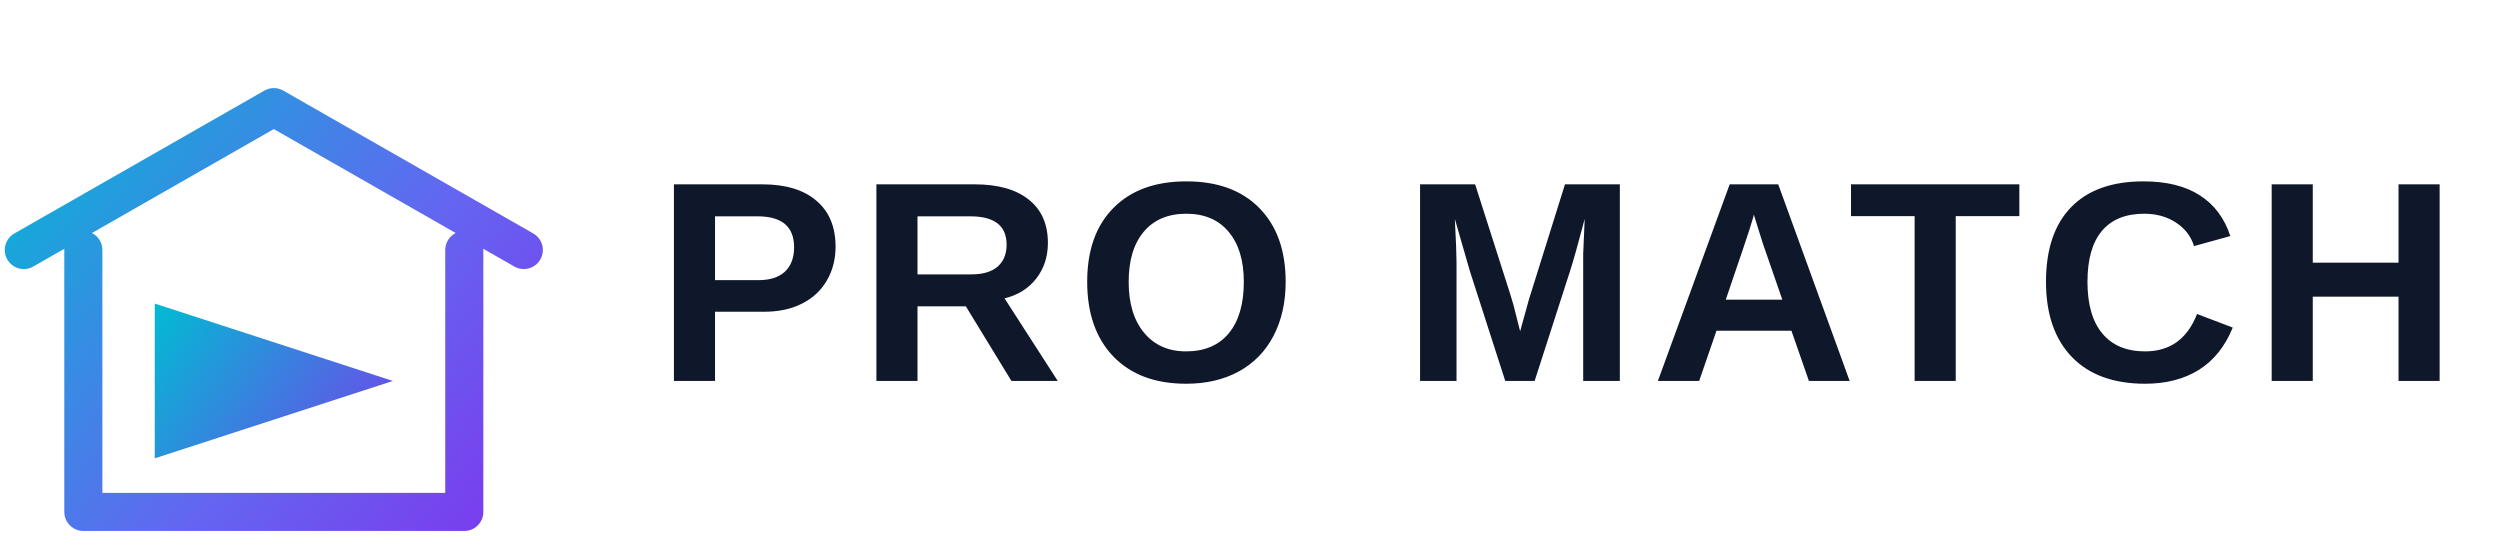
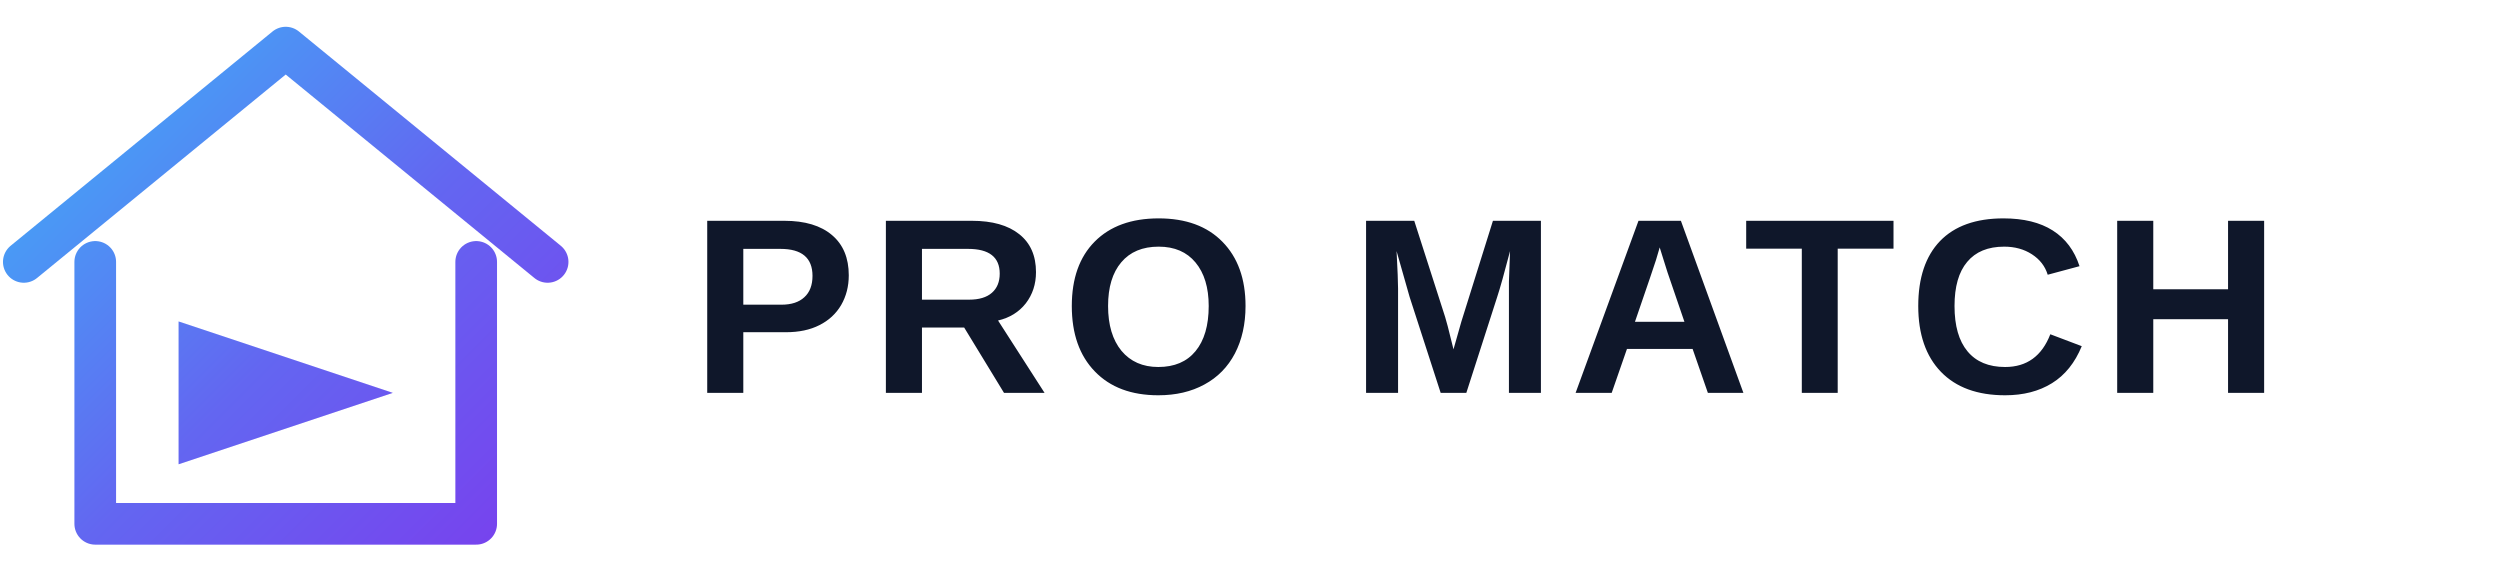
- <svg xmlns="http://www.w3.org/2000/svg" viewBox="0 0 210 46" fill="none">
+ <svg xmlns="http://www.w3.org/2000/svg" viewBox="0 0 210 48" fill="none">
  <defs>
-     <linearGradient id="grad" x1="2" y1="9" x2="44" y2="43" gradientUnits="userSpaceOnUse">
-       <stop offset="0%" stop-color="#06b6d4" />
-       <stop offset="60%" stop-color="#6366f1" />
-       <stop offset="100%" stop-color="#7c3aed" />
-     </linearGradient>
-     <linearGradient id="play" x1="14" y1="26" x2="34" y2="40" gradientUnits="userSpaceOnUse">
-       <stop offset="0%" stop-color="#06b6d4" />
+     <linearGradient id="g" x1="0" y1="0" x2="48" y2="48" gradientUnits="userSpaceOnUse">
+       <stop offset="0%" stop-color="#38bdf8" />
+       <stop offset="55%" stop-color="#6366f1" />
      <stop offset="100%" stop-color="#7c3aed" />
    </linearGradient>
  </defs>
-   <path d="M2,21 L23,9 L44,21" stroke="url(#grad)" stroke-width="3.2" stroke-linecap="round" stroke-linejoin="round" />
-   <path d="M7,21 L7,43 L39,43 L39,21" stroke="url(#grad)" stroke-width="3.2" stroke-linecap="round" stroke-linejoin="round" />
-   <path d="M13,25.5 L13,38.5 L33,32 Z" fill="url(#play)" />
-   <text x="55" y="32" font-family="-apple-system, BlinkMacSystemFont, 'Helvetica Neue', Arial, sans-serif" font-weight="800" font-size="24" letter-spacing="1" fill="#0f172a">PRO MATCH</text>
+   <polyline points="2,22 24,4 46,22" stroke="url(#g)" stroke-width="3.5" stroke-linecap="round" stroke-linejoin="round" fill="none" />
+   <polyline points="8,22 8,44 40,44 40,22" stroke="url(#g)" stroke-width="3.5" stroke-linecap="round" stroke-linejoin="round" fill="none" />
+   <polygon points="15,27 15,39 33,33" fill="url(#g)" />
+   <text x="58" y="33" font-family="-apple-system, BlinkMacSystemFont, 'Helvetica Neue', Arial, sans-serif" font-weight="800" font-size="21" letter-spacing="1" fill="#0f172a">PRO MATCH</text>
</svg>
